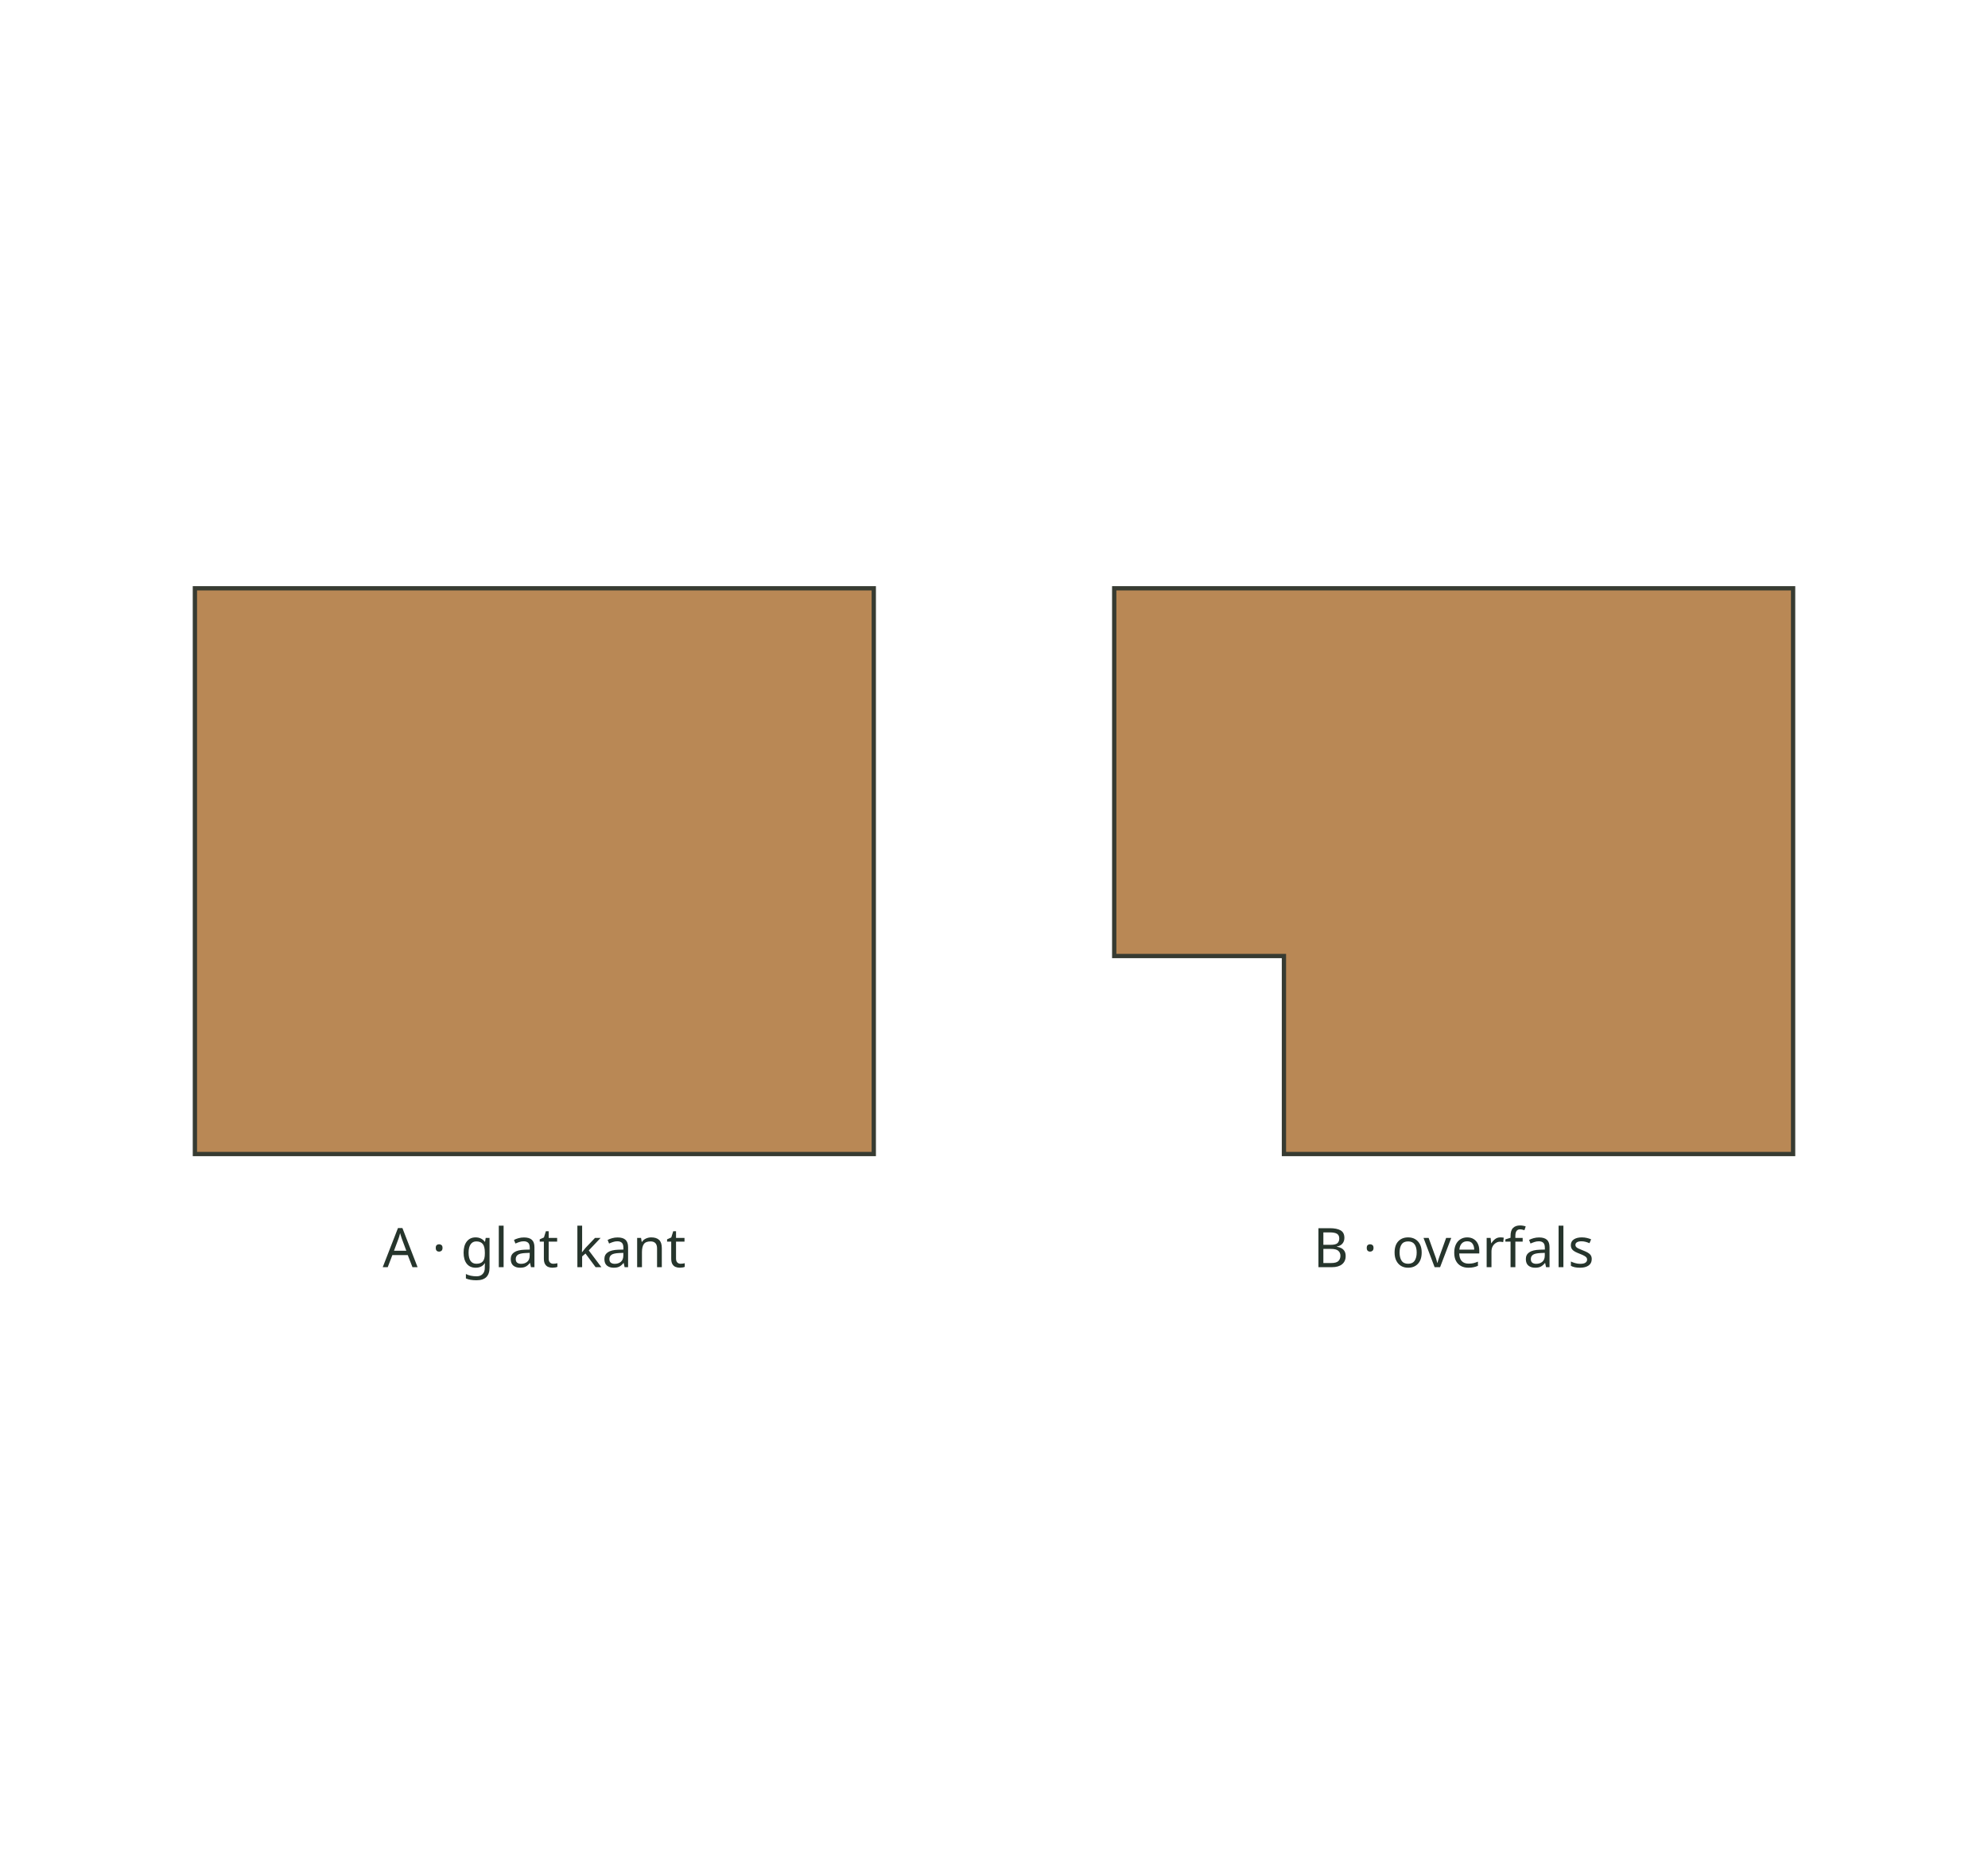
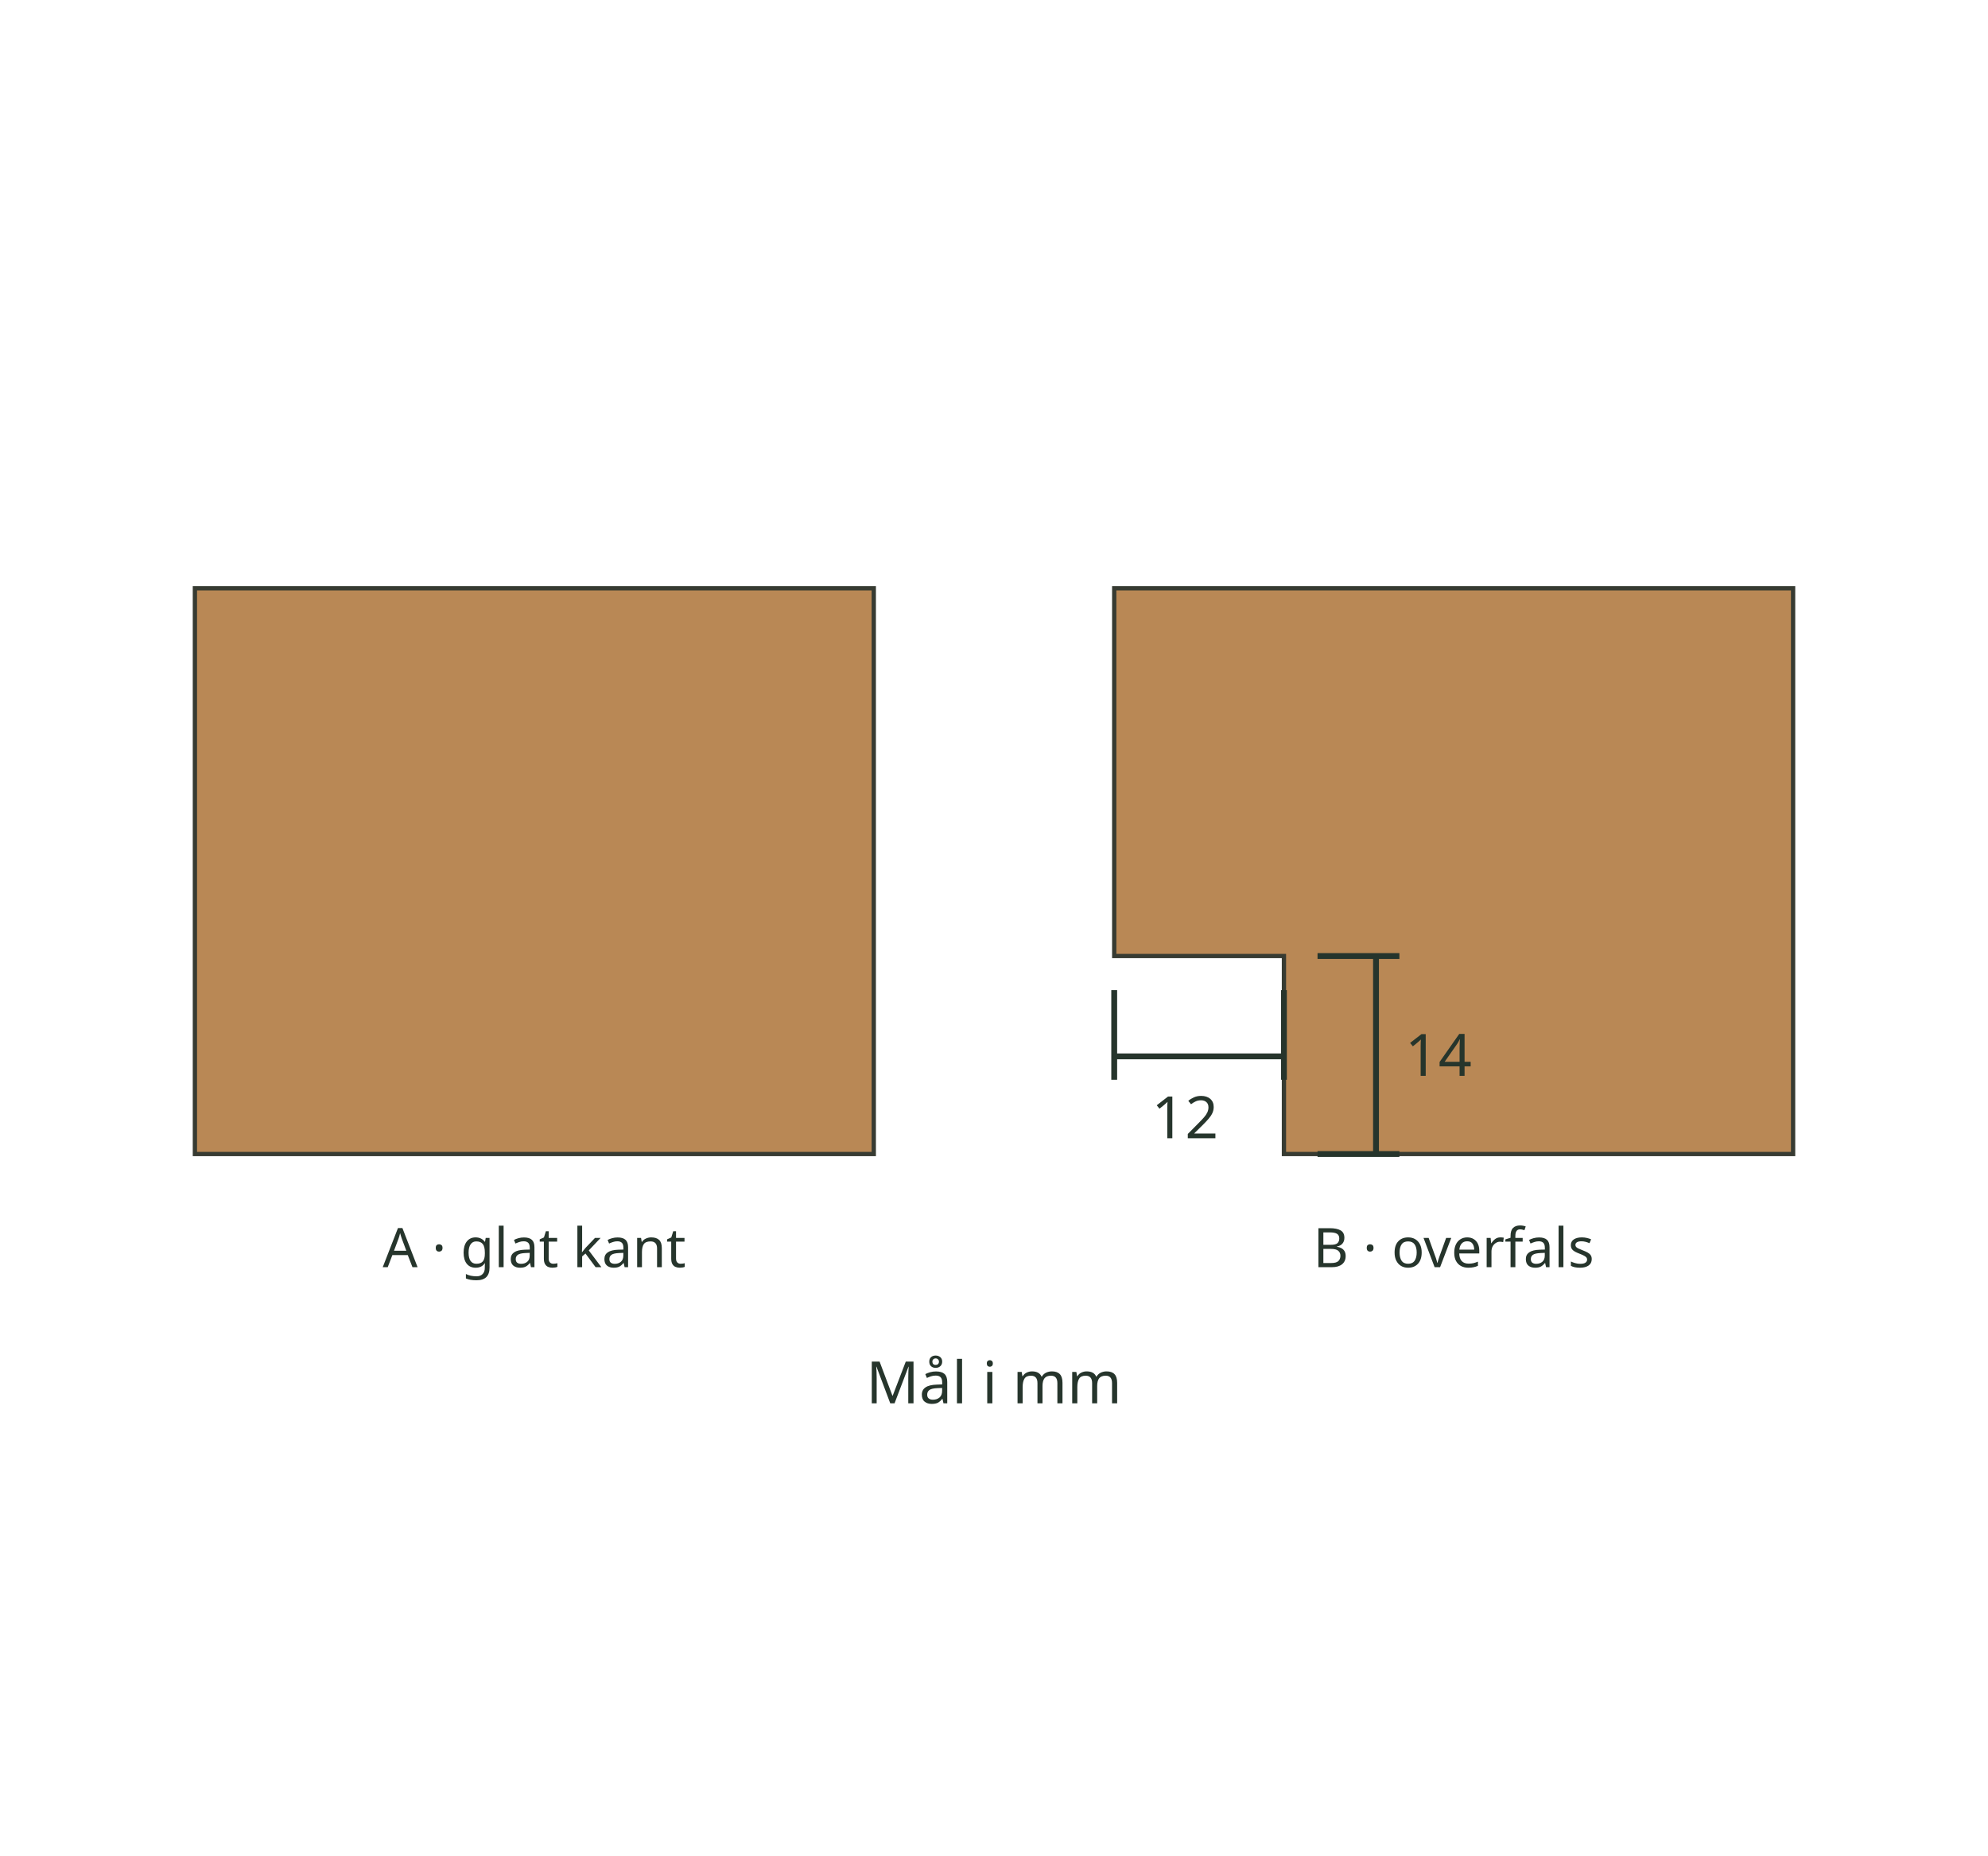
<svg xmlns="http://www.w3.org/2000/svg" viewBox="0 0 510 476" role="img">
  <path d="M224.159,150.920 L50.000,150.920 L50.000,296.053 L224.159,296.053Z" fill="#b98855" stroke="#373b32" fill-rule="evenodd" stroke-width="1.1" />
  <path d="M329.381,245.257 L329.381,296.053 L460.000,296.053 L460.000,150.920 L285.841,150.920 L285.841,245.257Z" fill="#b98855" stroke="#373b32" fill-rule="evenodd" stroke-width="1.1" />
  <text x="137.08" y="325.08" font-family="sans-serif" text-anchor="middle" font-size="14" fill="#26352c">A · glat kant</text>
  <text x="372.92" y="325.08" font-family="sans-serif" text-anchor="middle" font-size="14" fill="#26352c">B · overfals</text>
+   <path d="M285.84,254v23 M329.38,254v23 M285.84,271h43.54 M338,245.26h21 M338,296.05h21 M353,245.26v50.79" fill="none" stroke="#26352c" stroke-width="1.5" />
+   <text x="304" y="292" text-anchor="middle" font-family="sans-serif" font-size="15" fill="#26352c">12</text>
+   <text x="369" y="276" text-anchor="middle" font-family="sans-serif" font-size="15" fill="#26352c">14</text>
+   <text x="255" y="360" text-anchor="middle" font-family="sans-serif" font-size="15" fill="#26352c">Mål i mm</text>
</svg>
